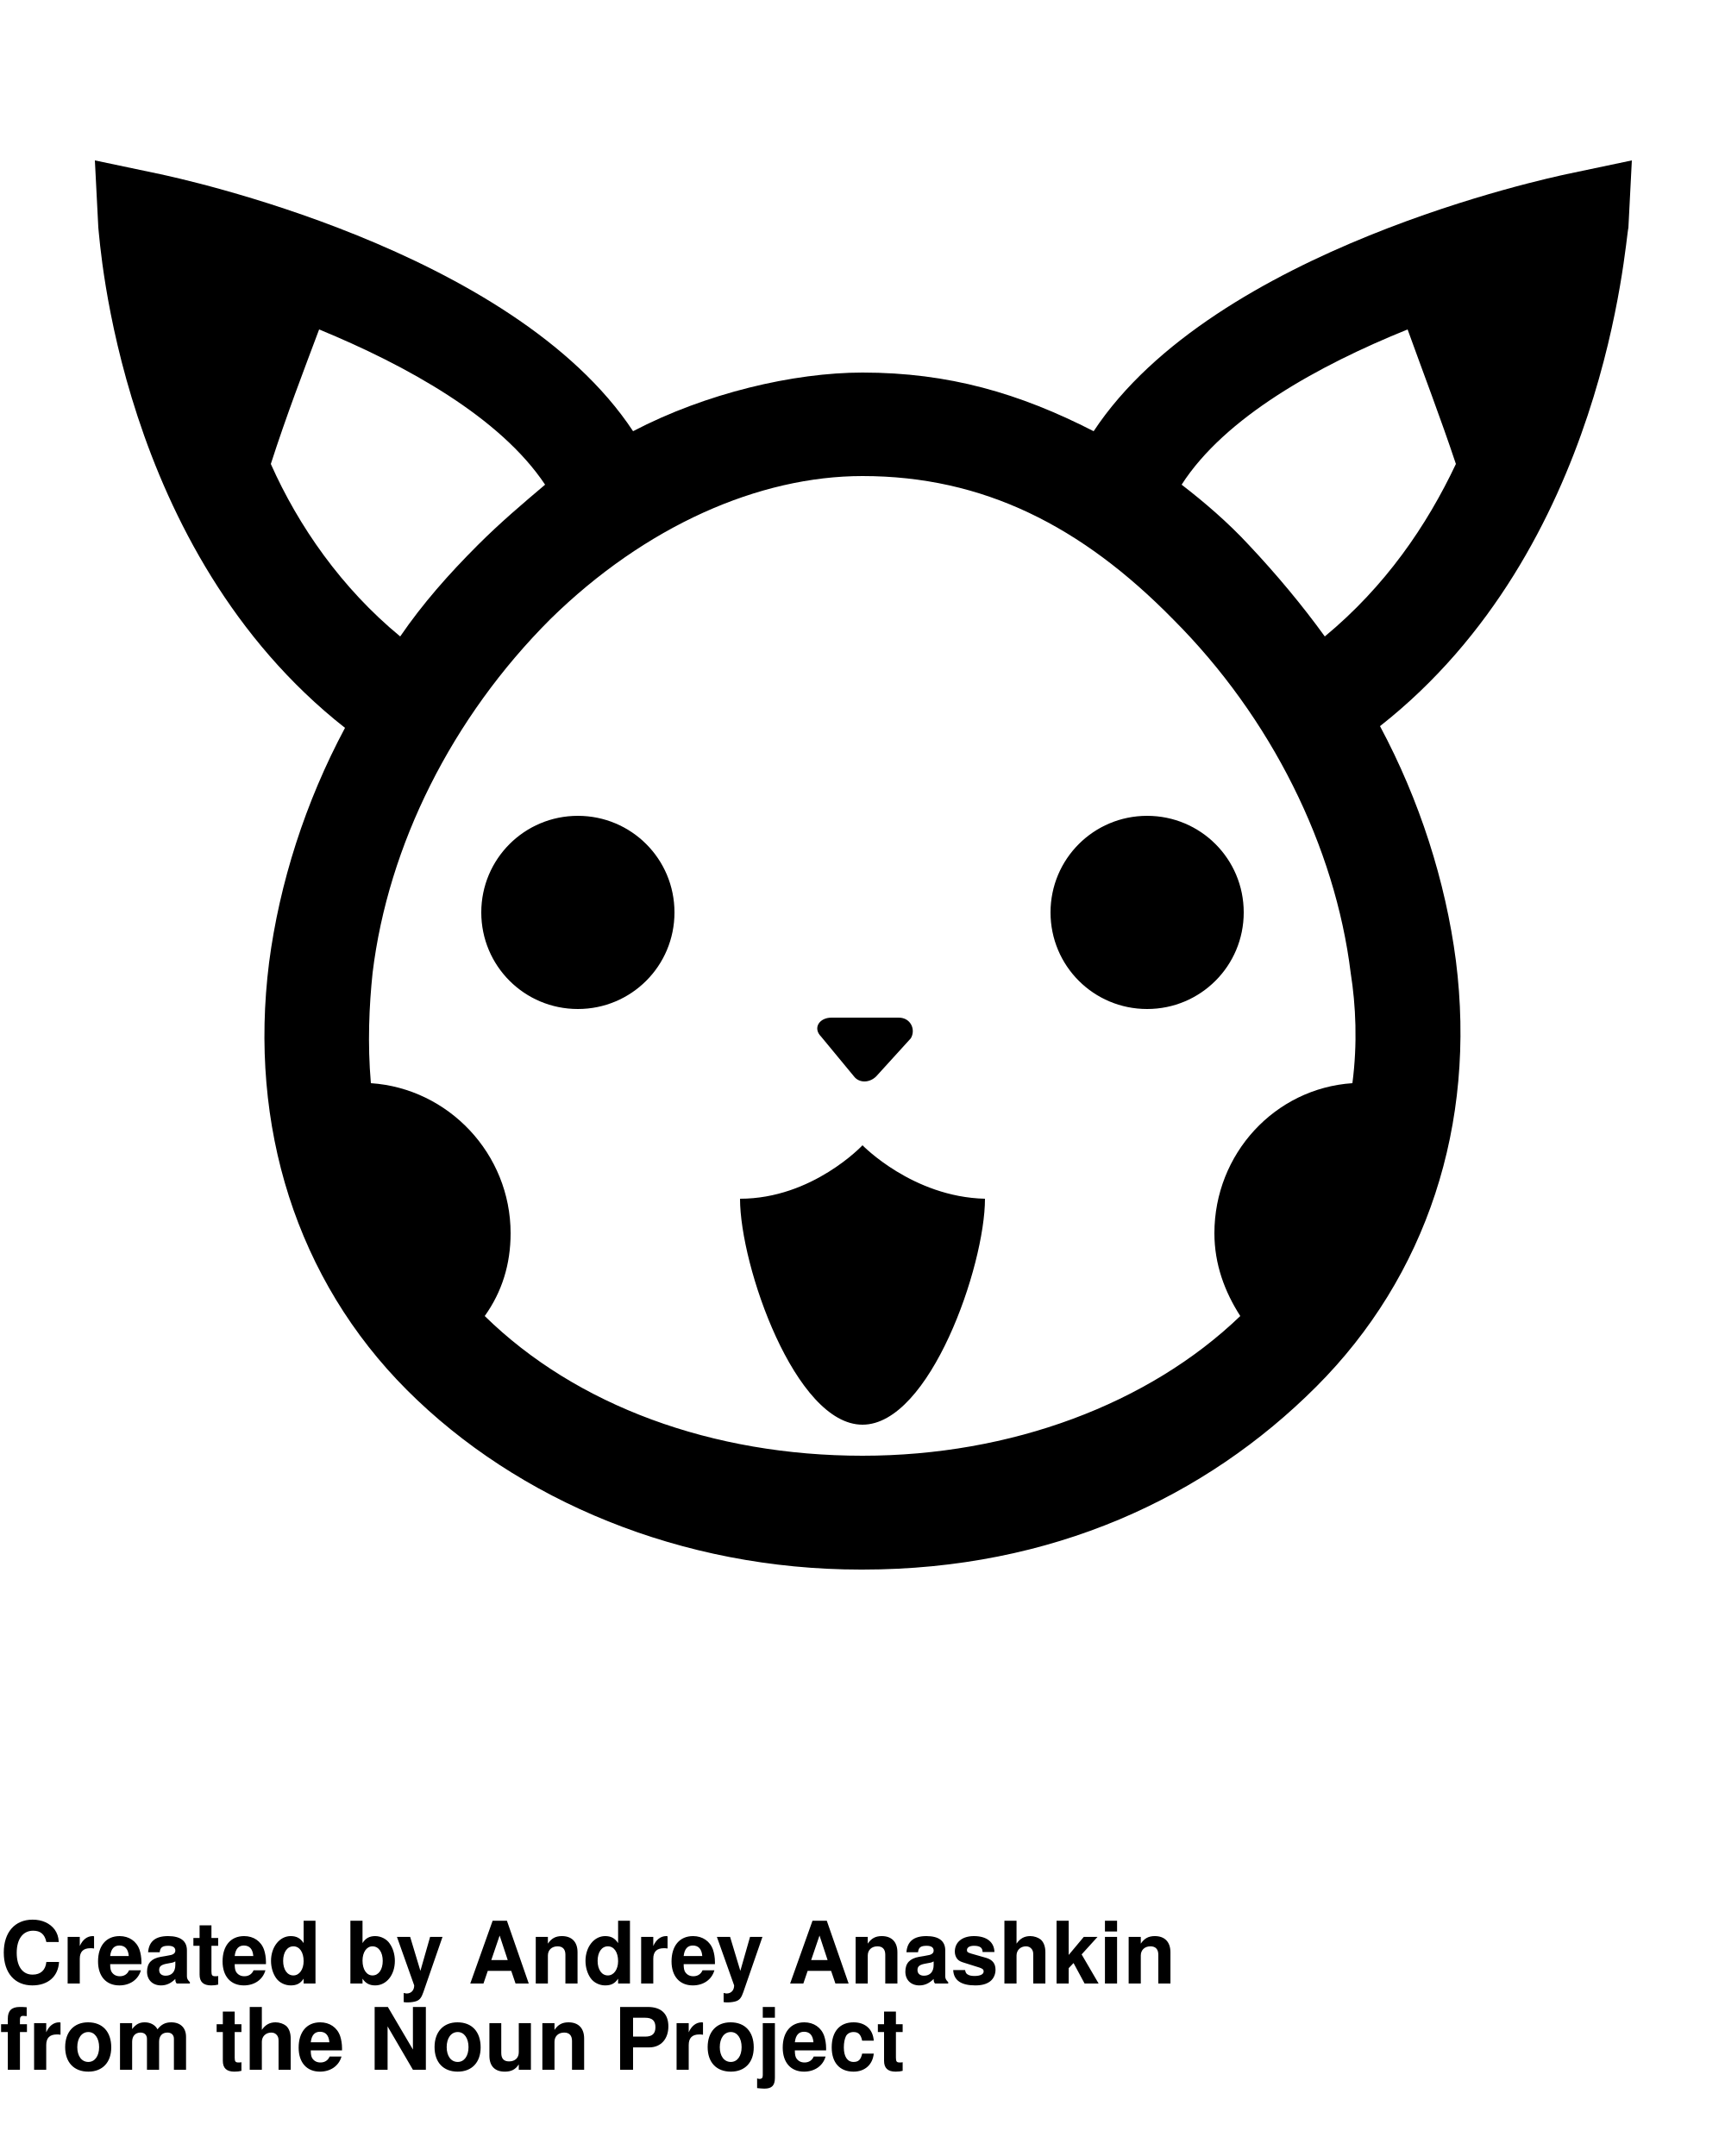
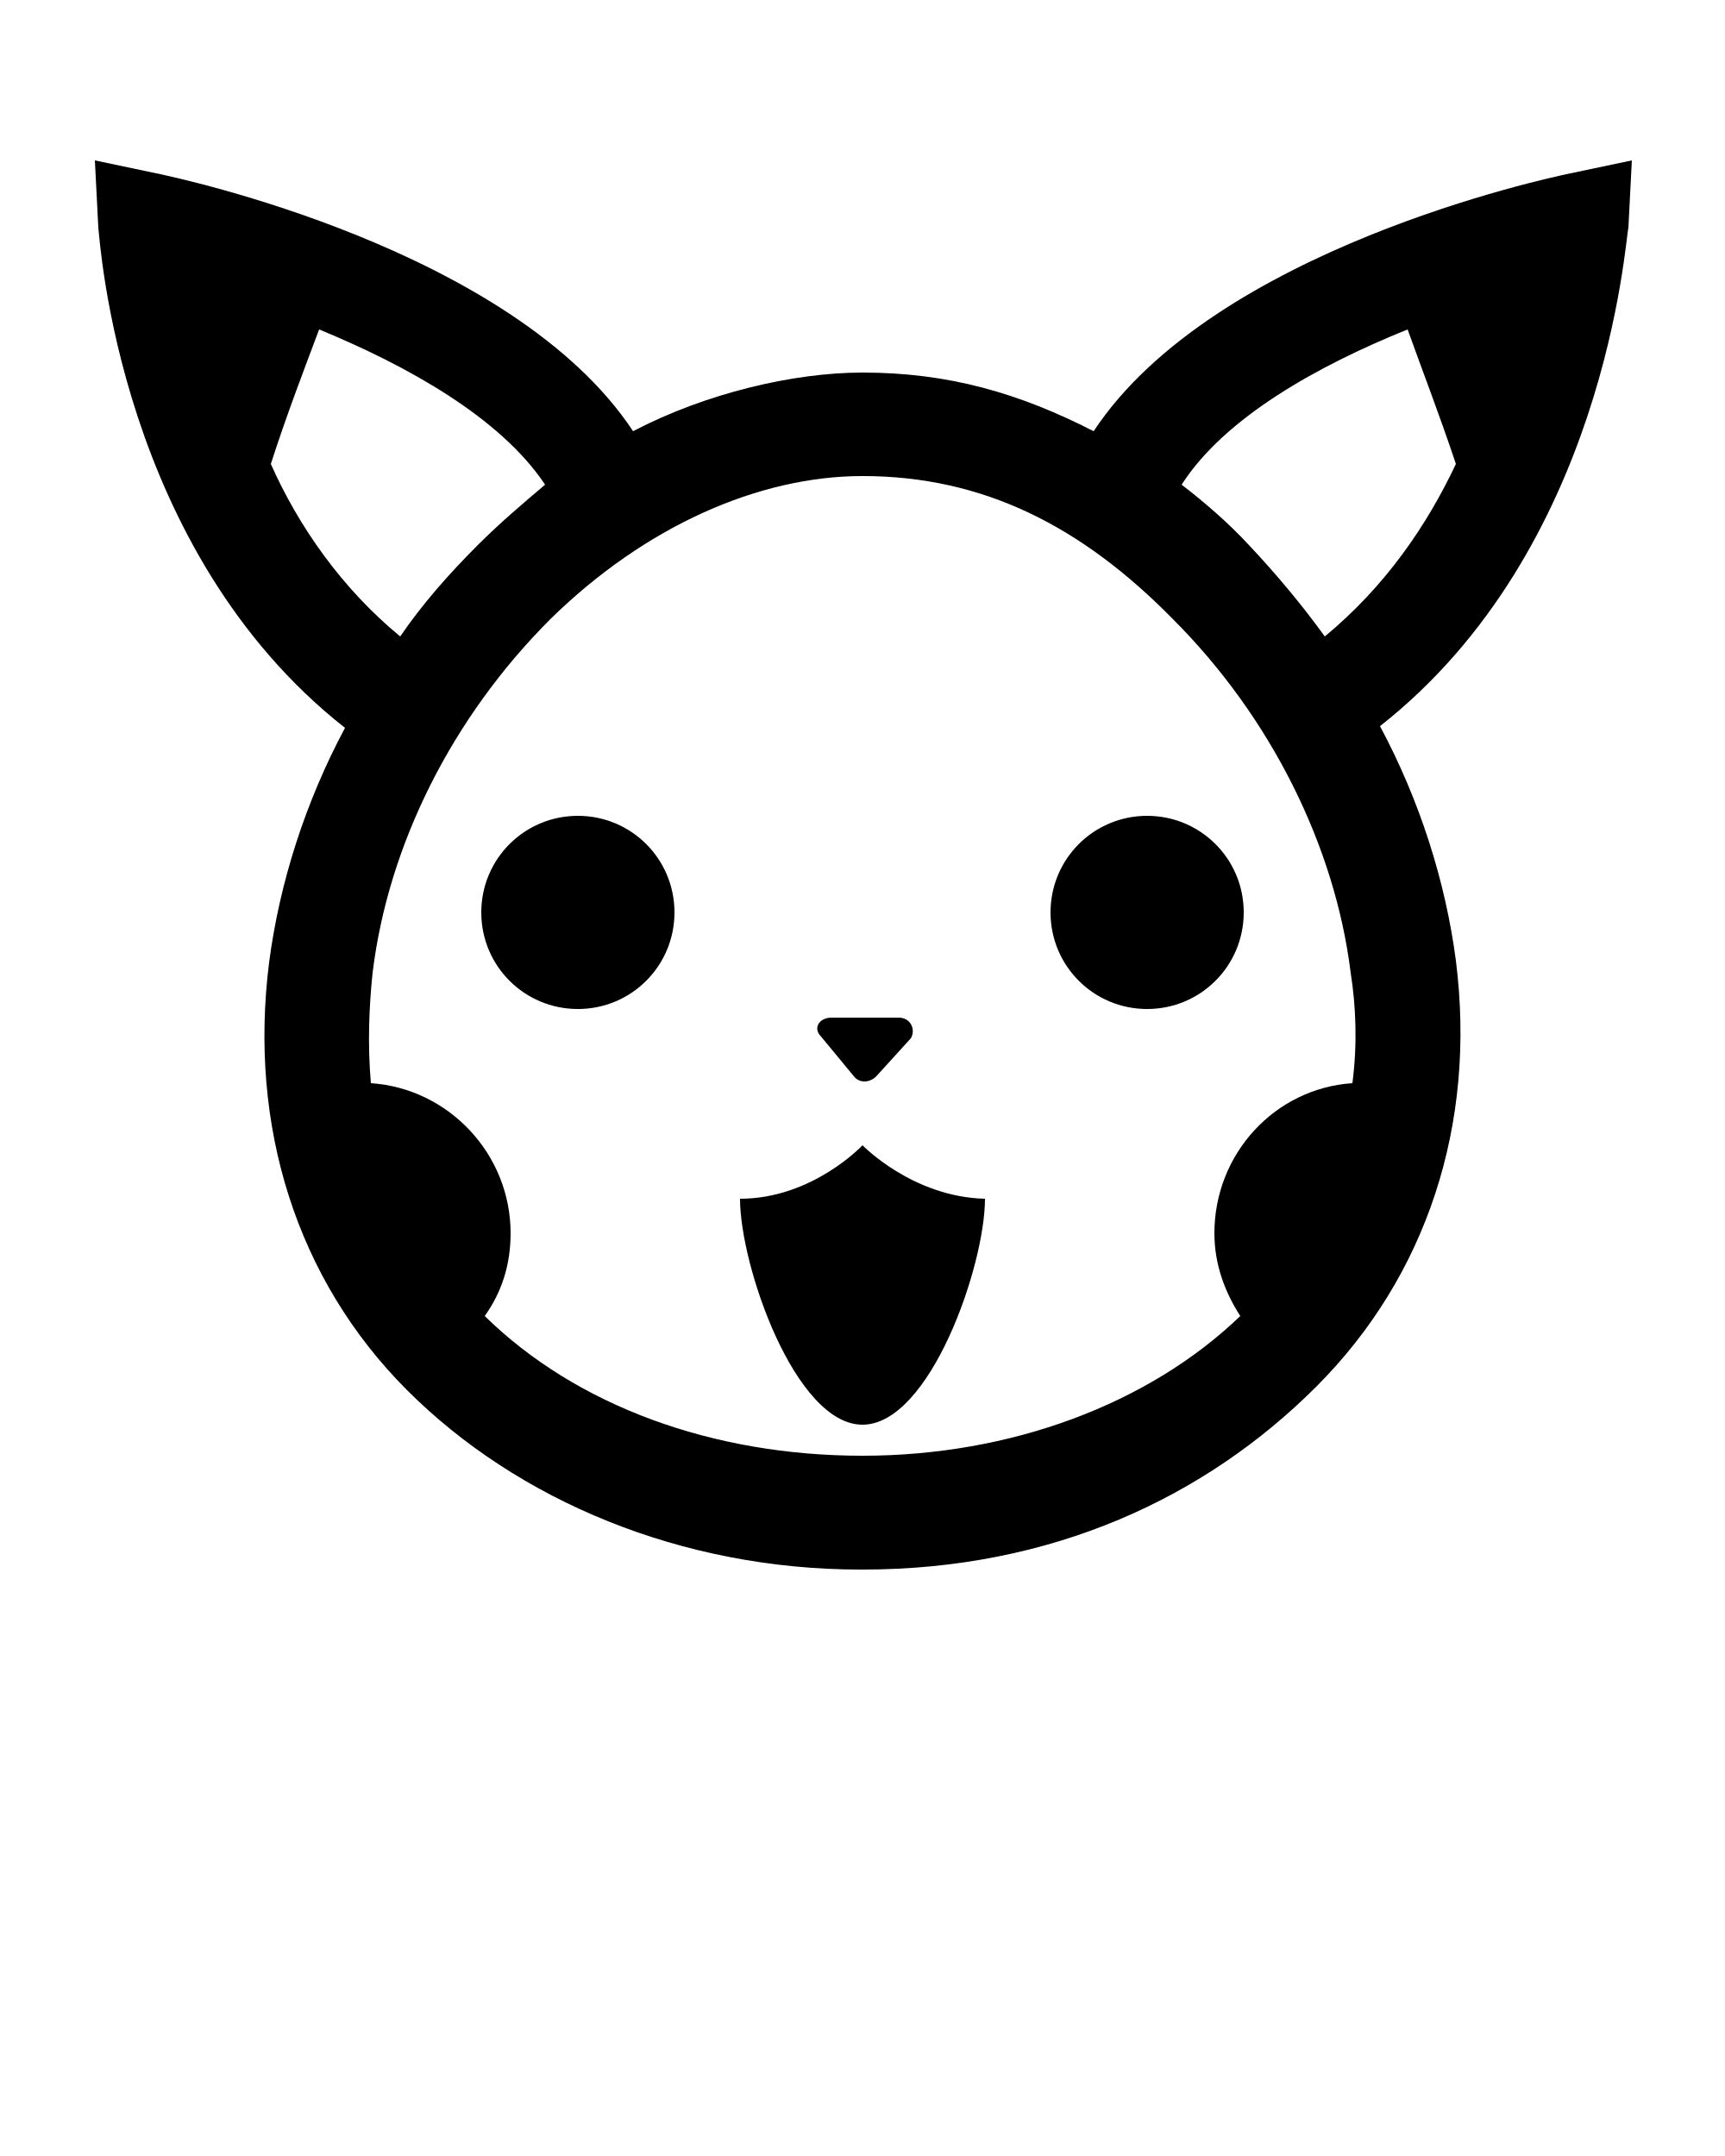
<svg xmlns="http://www.w3.org/2000/svg" version="1.1" x="0px" y="0px" viewBox="0 0 100 125" style="enable-background:new 0 0 100 100;" xml:space="preserve">
  <style type="text/css">
	.st0{fill:none;stroke:#000000;stroke-width:6;stroke-miterlimit:10;}
	.st1{stroke:#000000;stroke-width:6;stroke-miterlimit:10;}
	.st2{fill:none;stroke:#000000;stroke-width:6;stroke-linejoin:bevel;stroke-miterlimit:10;}
</style>
  <path d="M33.5,47.3c3.1,0,5.6,2.5,5.6,5.6c0,3.1-2.5,5.6-5.6,5.6c-3.1,0-5.6-2.5-5.6-5.6C27.9,49.8,30.4,47.3,33.5,47.3z M52.1,59  h-3.9c-0.7,0-1.1,0.6-0.6,1.1l1.9,2.3c0.3,0.4,0.9,0.4,1.3,0l2-2.2C53.1,59.7,52.8,59,52.1,59z M80,42.1c2.3,4.3,3.8,9,4.4,13.6  c1.2,9.5-1.7,18.3-8.1,24.7C69.9,86.8,61,91,50,91v-0.4V91c0,0,0,0,0,0h-0.1C39.5,91,30,87,23.6,80.6c-6.4-6.4-9.2-15.3-8-24.8  c0.6-4.6,2.1-9.3,4.4-13.6C6.9,31.9,5.8,14,5.7,13.2L5.5,9.3l3.8,0.8c0.9,0.2,20.4,4.3,27.4,14.9c4.2-2.2,9.3-3.4,13.3-3.4v6  c-6,0-12.6,2.9-18.1,8.3c-5.7,5.7-9.4,13.1-10.3,20.5c-0.2,1.9-0.3,4.1-0.1,6.4c4.5,0.3,8.1,4.1,8.1,8.7c0,1.8-0.5,3.4-1.5,4.8  c5.3,5.2,13.2,8.1,21.9,8.1c8.6,0,16.6-3,21.9-8.1c-0.9-1.4-1.5-3-1.5-4.8c0-4.6,3.5-8.4,8-8.7c0.3-2.3,0.2-4.5-0.1-6.4  c-0.9-7.3-4.6-14.8-10.3-20.5C62.7,30.5,57,27.6,50,27.6v-6c5,0,9.1,1.2,13.4,3.4c7-10.6,26.5-14.7,27.4-14.9l3.8-0.8l-0.2,3.9  C94.2,14,93.1,31.8,80,42.1z M23.2,36.9c1.3-1.9,2.8-3.6,4.5-5.3c1.3-1.3,2.6-2.4,3.9-3.5c-2.6-3.9-8-6.9-13.1-9  c-0.9,2.4-1.9,5-2.8,7.8C17.3,30.5,19.8,34.1,23.2,36.9z M76.8,36.9c3.5-2.9,5.9-6.4,7.6-10c-0.9-2.7-1.9-5.3-2.8-7.8  c-5.2,2.1-10.6,5.1-13.1,9c1.3,1,2.7,2.2,3.9,3.5C74,33.3,75.5,35.1,76.8,36.9z M72.1,52.9c0-3.1-2.5-5.6-5.6-5.6s-5.6,2.5-5.6,5.6  c0,3.1,2.5,5.6,5.6,5.6S72.1,56,72.1,52.9z M50,66.4c0,0-2.9,3.1-7.1,3.1c0,3.9,3.2,13.1,7.1,13.1s7.1-9.2,7.1-13.1  C52.9,69.4,50,66.4,50,66.4z" />
-   <text x="0" y="115" fill="#000000" font-size="5px" font-weight="bold" font-family="'Helvetica Neue', Helvetica, Arial-Unicode, Arial, Sans-serif">Created by Andrey Anashkin</text>
-   <text x="0" y="120" fill="#000000" font-size="5px" font-weight="bold" font-family="'Helvetica Neue', Helvetica, Arial-Unicode, Arial, Sans-serif">from the Noun Project</text>
</svg>
